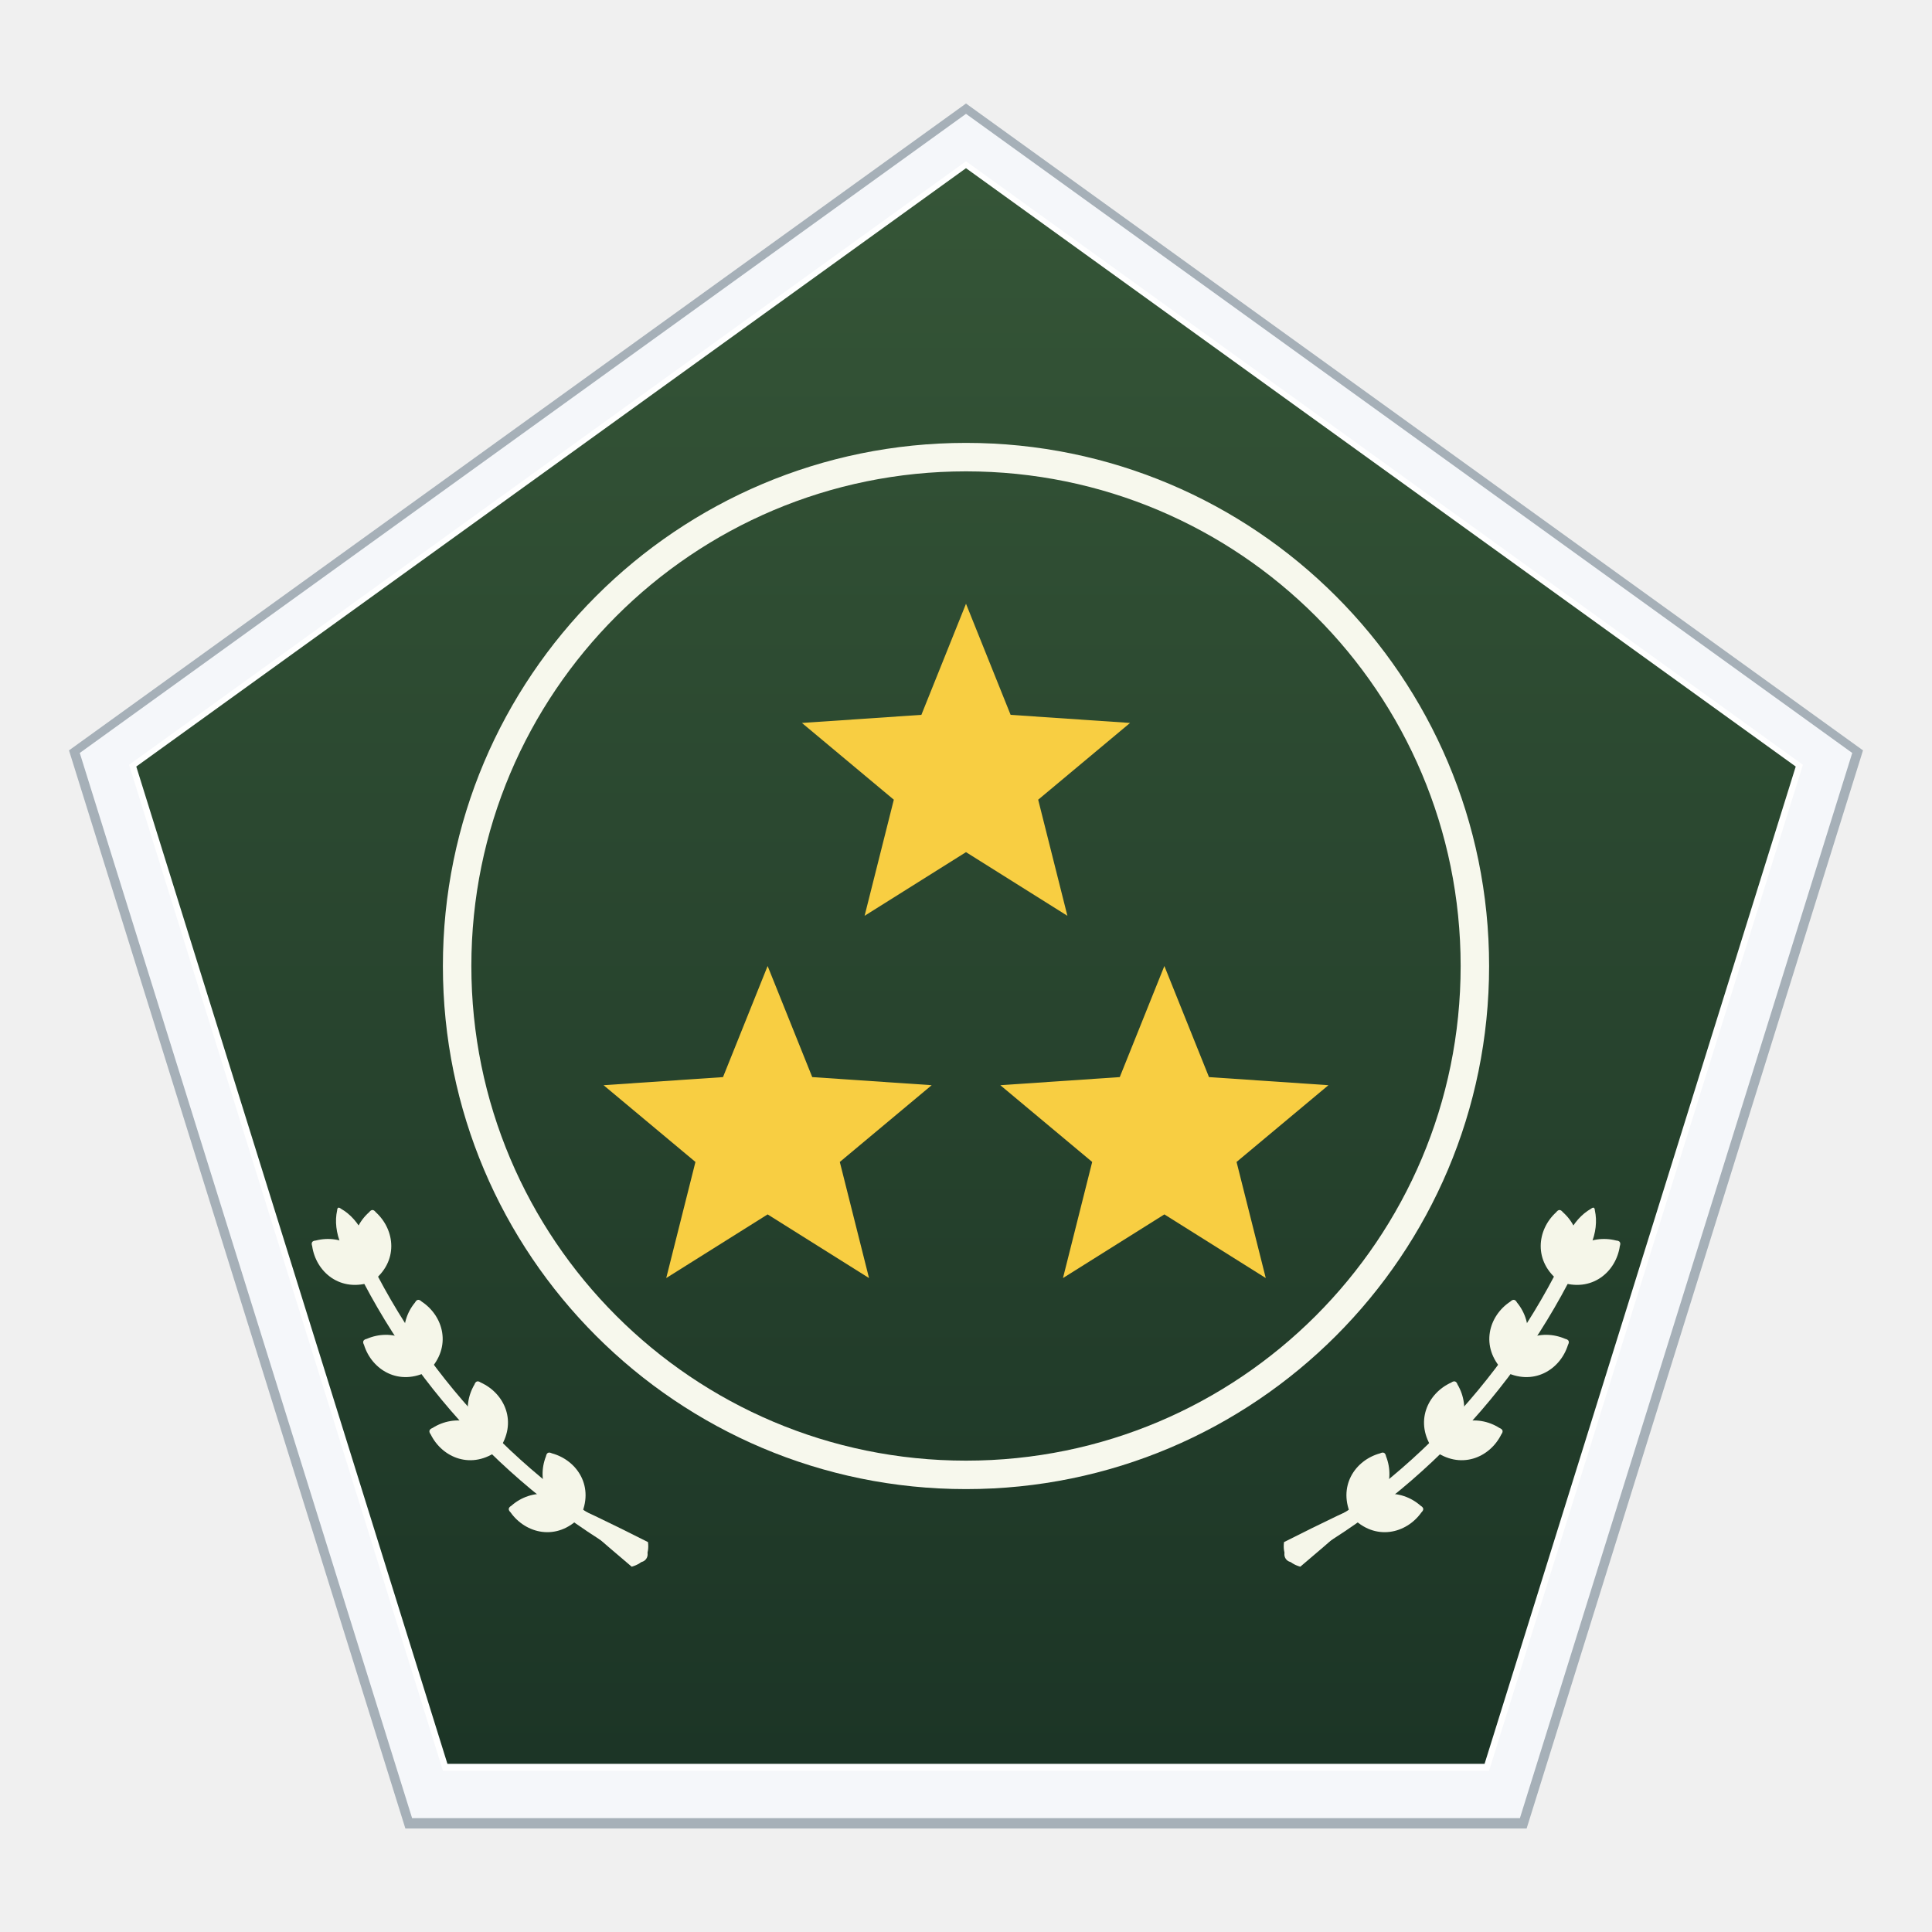
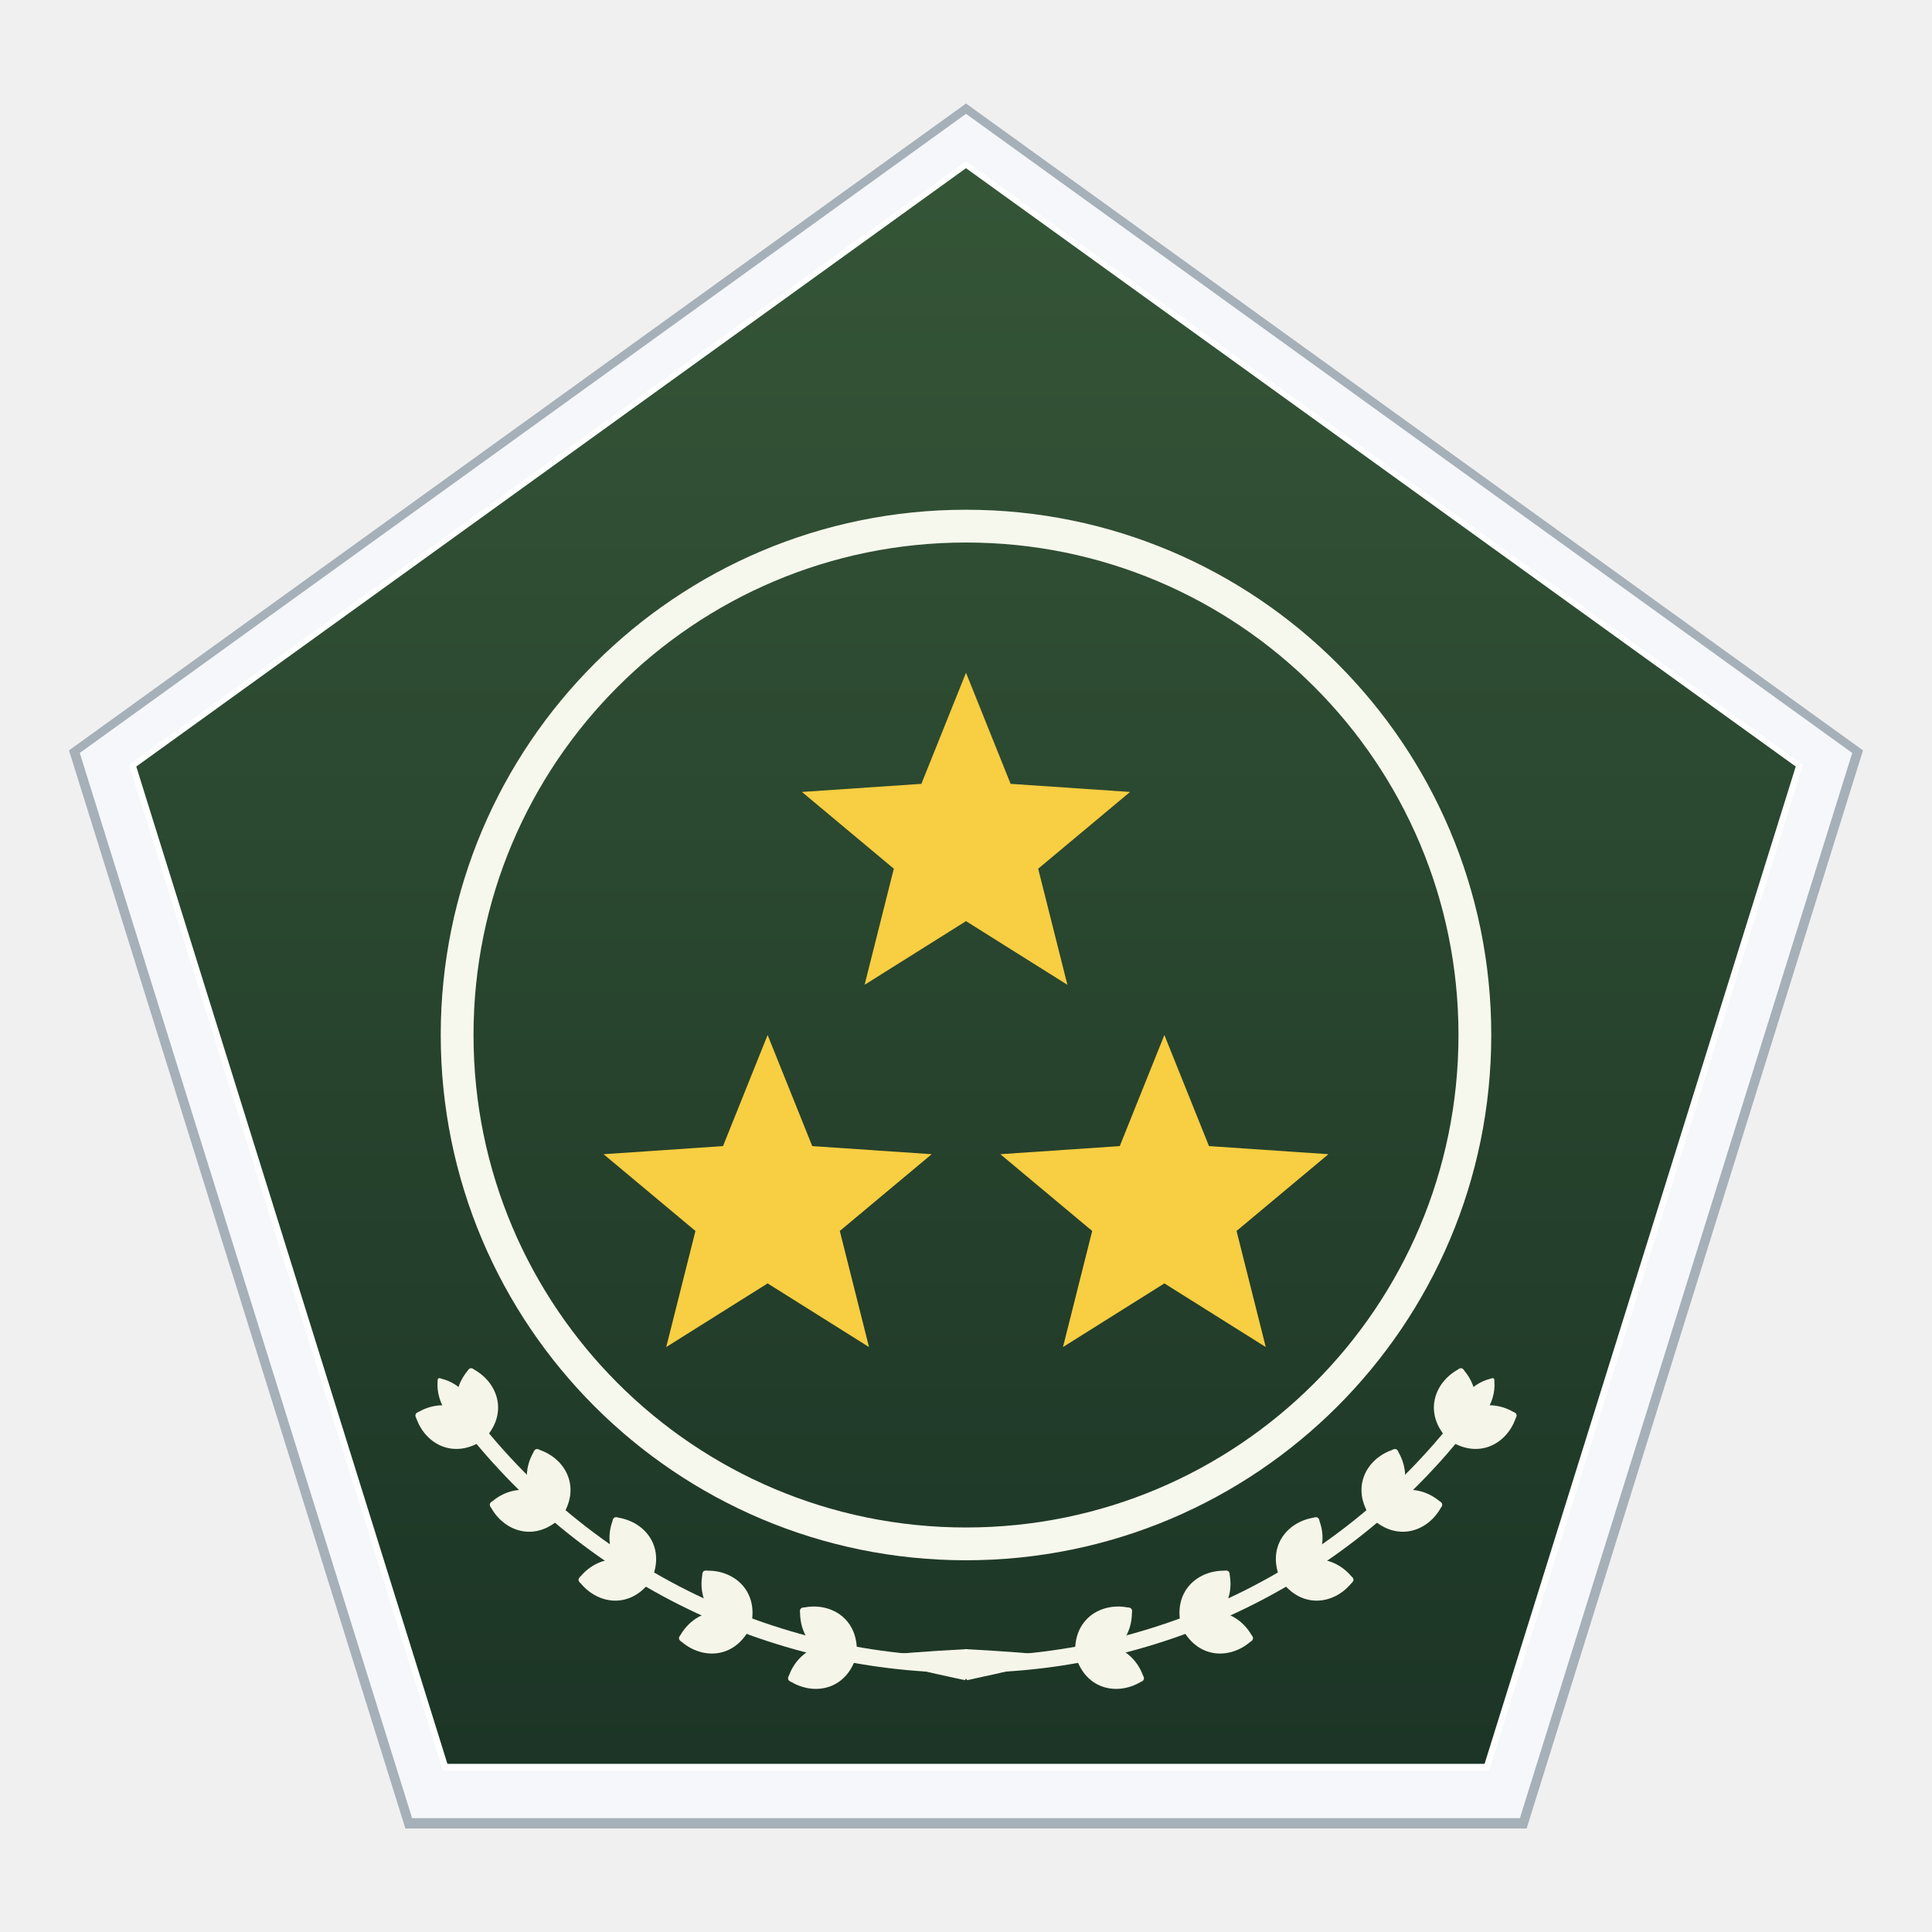
<svg xmlns="http://www.w3.org/2000/svg" viewBox="0 0 224 224" width="896" height="896">
  <defs>
    <linearGradient id="steel" x1="0" y1="0" x2="1" y2="1" gradientUnits="objectBoundingBox">
      <stop offset="0" stop-color="#fafcfd" />
      <stop offset=".28" stop-color="#b3bdc6" />
      <stop offset=".5" stop-color="#f4f7fa" />
      <stop offset=".72" stop-color="#8a959f" />
      <stop offset="1" stop-color="#dfe6ec" />
    </linearGradient>
    <linearGradient id="silverFace" x1="0" y1="0" x2="0.85" y2="1">
      <stop stop-color="#ffffff" />
      <stop offset=".48" stop-color="#e0e7ed" />
      <stop offset="1" stop-color="#a9b4bf" />
    </linearGradient>
    <linearGradient id="silverDark" x1="0" y1="0" x2="1" y2="1">
      <stop stop-color="#26313b" />
      <stop offset=".5" stop-color="#7e8a96" />
      <stop offset="1" stop-color="#1c252d" />
    </linearGradient>
    <linearGradient id="charcoal" x1="0" y1="0" x2="0" y2="1">
      <stop stop-color="#20252b" />
      <stop offset="1" stop-color="#0c1015" />
    </linearGradient>
    <linearGradient id="army" x1="0" y1="0" x2="0" y2="1">
      <stop stop-color="#355537" />
      <stop offset="1" stop-color="#1c3526" />
    </linearGradient>
    <linearGradient id="sapphire" x1="0" y1="0" x2="0" y2="1">
      <stop stop-color="#123b61" />
      <stop offset="1" stop-color="#081f39" />
    </linearGradient>
    <linearGradient id="ruby" x1="0" y1="0" x2="0" y2="1">
      <stop stop-color="#a72436" />
      <stop offset="1" stop-color="#700d21" />
    </linearGradient>
    <linearGradient id="obsidian" x1="0" y1="0" x2="0" y2="1">
      <stop stop-color="#1e2225" />
      <stop offset="1" stop-color="#070b0e" />
    </linearGradient>
    <linearGradient id="crimson" x1="0" y1="0" x2="0" y2="1">
      <stop stop-color="#aa1830" />
      <stop offset="1" stop-color="#5c091b" />
    </linearGradient>
    <linearGradient id="gold" x1="0" y1="0" x2=".8" y2="1">
      <stop stop-color="#fff0a7" />
      <stop offset=".35" stop-color="#f5d66d" />
      <stop offset=".7" stop-color="#dfaf3e" />
      <stop offset="1" stop-color="#b88124" />
    </linearGradient>
    <linearGradient id="supremeGold" x1="0" y1="0" x2="1" y2="1">
      <stop stop-color="#fff5b8" />
      <stop offset=".28" stop-color="#f8db75" />
      <stop offset=".6" stop-color="#eabd4b" />
      <stop offset="1" stop-color="#a7681c" />
    </linearGradient>
  </defs>
  <polygon points="112,12 216,87 177,212 47,212 8,87" fill="#a6b0b8" />
  <polygon points="112,13.2 214.752,87.3 176.22,210.8 47.78,210.8 9.248,87.3" fill="#f5f7fa" />
  <polygon points="112,18.7 209.032,88.675 172.645,205.3 51.355,205.3 14.968,88.675" fill="#ffffff" />
  <polygon points="112,19.5 208.2,88.875 172.125,204.5 51.875,204.5 15.8,88.875" fill="url(#army)" />
-   <circle cx="112" cy="112" r="59" fill="none" data-officer-ring="junior" stroke="#f7f8ed" stroke-width="3.3" />
-   <g data-laurel="mini">
+   <g data-laurel="mini" data-shared-root="112,193" transform="translate(0 8)">
    <g>
-       <path d="M74.185,180.22 A78 78 0 0 1 40.201,142.477" fill="none" stroke="#f5f6e9" stroke-width="1.8" stroke-linecap="round" />
-       <path d="M75.129,178.794 Q68.533,175.454 63.978,173.465 Q67.589,176.88 73.241,181.646 Q75.41,181.031 75.129,178.794Z" fill="#f5f6e9" data-branch-root="tapered" />
-       <path d="M67.261 175.894 C68.996 172.391 66.909 169.296 63.988 168.502 Q63.418 168.222 63.301 168.846 C62.188 171.661 63.417 175.185 67.261 175.894Z" fill="#f5f6e9" />
-       <path d="M67.261 175.894 C65.28 172.524 61.548 172.575 59.283 174.583 Q58.738 174.907 59.195 175.346 C60.941 177.819 64.562 178.722 67.261 175.894Z" fill="#f5f6e9" />
-       <path d="M57.817 168.109 C60.078 164.92 58.501 161.537 55.74 160.295 Q55.221 159.93 55.008 160.528 C53.468 163.134 54.13 166.807 57.817 168.109Z" fill="#f5f6e9" />
-       <path d="M57.817 168.109 C56.388 164.47 52.694 163.936 50.142 165.566 Q49.553 165.8 49.936 166.306 C51.273 169.022 54.709 170.48 57.817 168.109Z" fill="#f5f6e9" />
-       <path d="M49.706 158.942 C52.439 156.146 51.41 152.558 48.878 150.9 Q48.422 150.458 48.118 151.015 C46.19 153.348 46.269 157.08 49.706 158.942Z" fill="#f5f6e9" />
-       <path d="M49.706 158.942 C48.864 155.124 45.299 154.019 42.524 155.23 Q41.905 155.369 42.204 155.928 C43.101 158.82 46.266 160.797 49.706 158.942Z" fill="#f5f6e9" />
-       <path d="M43.13 148.619 C46.266 146.285 45.812 142.58 43.569 140.546 Q43.189 140.039 42.801 140.541 C40.532 142.544 40.026 146.242 43.13 148.619Z" fill="#f5f6e9" />
-       <path d="M43.13 148.619 C42.895 144.717 39.547 143.068 36.617 143.829 Q35.984 143.87 36.192 144.469 C36.625 147.465 39.442 149.914 43.13 148.619Z" fill="#f5f6e9" />
-       <path d="M42.501 147.411 C43.424 144.498 41.678 141.343 39.542 140.15 Q39.114 139.804 39.086 140.353 C38.543 142.739 39.719 146.148 42.501 147.411Z" fill="#f5f6e9" />
+       <path d="M112,185 A73 73 0 0 1 52.202,153.871" fill="none" stroke="#f5f6e9" stroke-width="1.9" stroke-linecap="round" />
+       <path d="M112.142,183.201 Q105.219,183.561 100.58,184.101 Q105.077,185.36 111.858,186.799 Q113.37,185.108 112.142,183.201Z" fill="#f5f6e9" data-branch-root="tapered" />
+       <path d="M99.324 183.891 C99.641 179.768 96.424 177.783 93.293 178.366 Q92.634 178.361 92.763 179.007 C92.78 182.192 95.334 184.978 99.324 183.891Z" fill="#f5f6e9" />
+       <path d="M99.324 183.891 C95.946 181.505 92.593 183.249 91.488 186.236 Q91.146 186.799 91.767 187.02 C94.51 188.638 98.212 187.874 99.324 183.891Z" fill="#f5f6e9" />
+       <path d="M87.033 180.598 C88.061 176.592 85.237 174.079 82.053 174.109 Q81.405 173.99 81.419 174.649 C80.883 177.788 82.915 180.975 87.033 180.598Z" fill="#f5f6e9" />
+       <path d="M87.033 180.598 C84.121 177.661 80.516 178.797 78.909 181.546 Q78.475 182.042 79.047 182.367 C81.467 184.437 85.246 184.327 87.033 180.598Z" fill="#f5f6e9" />
+       <path d="M75.5 175.22 C77.208 171.454 74.864 168.489 71.722 167.965 Q71.105 167.736 71.005 168.387 C69.932 171.385 71.379 174.877 75.5 175.22Z" fill="#f5f6e9" />
+       <path d="M75.5 175.22 C73.142 171.822 69.395 172.315 67.335 174.744 Q66.821 175.156 67.329 175.576 C69.353 178.035 73.093 178.582 75.5 175.22Z" fill="#f5f6e9" />
+       <path d="M65.077 167.921 C67.413 164.509 65.619 161.182 62.616 160.121 Q62.048 159.788 61.836 160.411 C60.259 163.178 61.078 166.868 65.077 167.921Z" fill="#f5f6e9" />
+       <path d="M65.077 167.921 C63.345 164.166 59.569 164 57.118 166.034 Q56.541 166.351 56.968 166.853 C58.534 169.626 62.122 170.814 65.077 167.921Z" fill="#f5f6e9" />
+       <path d="M56.079 158.923 C58.972 155.969 57.783 152.381 55.01 150.815 Q54.509 150.388 54.192 150.965 C52.158 153.416 52.324 157.192 56.079 158.923Z" fill="#f5f6e9" />
+       <path d="M56.079 158.923 C55.025 154.925 51.335 154.106 48.569 155.683 Q47.945 155.895 48.279 156.463 C49.34 159.466 52.667 161.26 56.079 158.923Z" fill="#f5f6e9" />
+       <path d="M55.268 157.94 C55.788 154.918 53.539 152.397 51.175 151.847 Q50.687 151.635 50.738 152.165 C50.531 154.582 52.233 157.501 55.268 157.94Z" fill="#f5f6e9" />
    </g>
    <g transform="translate(224 0) scale(-1 1)">
-       <path d="M74.185,180.22 A78 78 0 0 1 40.201,142.477" fill="none" stroke="#f5f6e9" stroke-width="1.8" stroke-linecap="round" />
-       <path d="M75.129,178.794 Q68.533,175.454 63.978,173.465 Q67.589,176.88 73.241,181.646 Q75.41,181.031 75.129,178.794Z" fill="#f5f6e9" data-branch-root="tapered" />
-       <path d="M67.261 175.894 C68.996 172.391 66.909 169.296 63.988 168.502 Q63.418 168.222 63.301 168.846 C62.188 171.661 63.417 175.185 67.261 175.894Z" fill="#f5f6e9" />
-       <path d="M67.261 175.894 C65.28 172.524 61.548 172.575 59.283 174.583 Q58.738 174.907 59.195 175.346 C60.941 177.819 64.562 178.722 67.261 175.894Z" fill="#f5f6e9" />
-       <path d="M57.817 168.109 C60.078 164.92 58.501 161.537 55.74 160.295 Q55.221 159.93 55.008 160.528 C53.468 163.134 54.13 166.807 57.817 168.109Z" fill="#f5f6e9" />
-       <path d="M57.817 168.109 C56.388 164.47 52.694 163.936 50.142 165.566 Q49.553 165.8 49.936 166.306 C51.273 169.022 54.709 170.48 57.817 168.109Z" fill="#f5f6e9" />
-       <path d="M49.706 158.942 C52.439 156.146 51.41 152.558 48.878 150.9 Q48.422 150.458 48.118 151.015 C46.19 153.348 46.269 157.08 49.706 158.942Z" fill="#f5f6e9" />
-       <path d="M49.706 158.942 C48.864 155.124 45.299 154.019 42.524 155.23 Q41.905 155.369 42.204 155.928 C43.101 158.82 46.266 160.797 49.706 158.942Z" fill="#f5f6e9" />
-       <path d="M43.13 148.619 C46.266 146.285 45.812 142.58 43.569 140.546 Q43.189 140.039 42.801 140.541 C40.532 142.544 40.026 146.242 43.13 148.619Z" fill="#f5f6e9" />
-       <path d="M43.13 148.619 C42.895 144.717 39.547 143.068 36.617 143.829 Q35.984 143.87 36.192 144.469 C36.625 147.465 39.442 149.914 43.13 148.619Z" fill="#f5f6e9" />
-       <path d="M42.501 147.411 C43.424 144.498 41.678 141.343 39.542 140.15 Q39.114 139.804 39.086 140.353 C38.543 142.739 39.719 146.148 42.501 147.411Z" fill="#f5f6e9" />
+       <path d="M112,185 A73 73 0 0 1 52.202,153.871" fill="none" stroke="#f5f6e9" stroke-width="1.9" stroke-linecap="round" />
+       <path d="M112.142,183.201 Q105.219,183.561 100.58,184.101 Q105.077,185.36 111.858,186.799 Q113.37,185.108 112.142,183.201Z" fill="#f5f6e9" data-branch-root="tapered" />
+       <path d="M99.324 183.891 C99.641 179.768 96.424 177.783 93.293 178.366 Q92.634 178.361 92.763 179.007 C92.78 182.192 95.334 184.978 99.324 183.891Z" fill="#f5f6e9" />
+       <path d="M99.324 183.891 C95.946 181.505 92.593 183.249 91.488 186.236 Q91.146 186.799 91.767 187.02 C94.51 188.638 98.212 187.874 99.324 183.891Z" fill="#f5f6e9" />
+       <path d="M87.033 180.598 C88.061 176.592 85.237 174.079 82.053 174.109 Q81.405 173.99 81.419 174.649 C80.883 177.788 82.915 180.975 87.033 180.598Z" fill="#f5f6e9" />
+       <path d="M87.033 180.598 C84.121 177.661 80.516 178.797 78.909 181.546 Q78.475 182.042 79.047 182.367 C81.467 184.437 85.246 184.327 87.033 180.598Z" fill="#f5f6e9" />
+       <path d="M75.5 175.22 C77.208 171.454 74.864 168.489 71.722 167.965 Q71.105 167.736 71.005 168.387 C69.932 171.385 71.379 174.877 75.5 175.22Z" fill="#f5f6e9" />
+       <path d="M75.5 175.22 C73.142 171.822 69.395 172.315 67.335 174.744 Q66.821 175.156 67.329 175.576 C69.353 178.035 73.093 178.582 75.5 175.22Z" fill="#f5f6e9" />
+       <path d="M65.077 167.921 C67.413 164.509 65.619 161.182 62.616 160.121 Q62.048 159.788 61.836 160.411 C60.259 163.178 61.078 166.868 65.077 167.921Z" fill="#f5f6e9" />
+       <path d="M65.077 167.921 C63.345 164.166 59.569 164 57.118 166.034 Q56.541 166.351 56.968 166.853 C58.534 169.626 62.122 170.814 65.077 167.921Z" fill="#f5f6e9" />
+       <path d="M56.079 158.923 C58.972 155.969 57.783 152.381 55.01 150.815 Q54.509 150.388 54.192 150.965 C52.158 153.416 52.324 157.192 56.079 158.923Z" fill="#f5f6e9" />
+       <path d="M56.079 158.923 C55.025 154.925 51.335 154.106 48.569 155.683 Q47.945 155.895 48.279 156.463 C49.34 159.466 52.667 161.26 56.079 158.923Z" fill="#f5f6e9" />
+       <path d="M55.268 157.94 C55.788 154.918 53.539 152.397 51.175 151.847 Q50.687 151.635 50.738 152.165 C50.531 154.582 52.233 157.501 55.268 157.94Z" fill="#f5f6e9" />
    </g>
  </g>
-   <g data-star-count="3" data-star-radius="20">
-     <polygon points="112,70 117.173,82.881 131.021,83.82 120.369,92.719 123.756,106.18 112,98.8 100.244,106.18 103.631,92.719 92.979,83.82 106.827,82.881" fill="#f8ce42" data-star-style="flat" />
-     <polygon points="89,112 94.173,124.881 108.021,125.82 97.369,134.719 100.756,148.18 89,140.8 77.244,148.18 80.631,134.719 69.979,125.82 83.827,124.881" fill="#f8ce42" data-star-style="flat" />
-     <polygon points="135,112 140.173,124.881 154.021,125.82 143.369,134.719 146.756,148.18 135,140.8 123.244,148.18 126.631,134.719 115.979,125.82 129.827,124.881" fill="#f8ce42" data-star-style="flat" />
+   <circle cx="112" cy="120" r="59" fill="none" data-officer-ring="junior" stroke="#f7f8ed" stroke-width="3.8" />
+   <g data-junior-stars="centered" transform="translate(0 8)">
+     <g data-star-count="3" data-star-radius="20">
+       <polygon points="112,70 117.173,82.881 131.021,83.82 120.369,92.719 123.756,106.18 112,98.8 100.244,106.18 103.631,92.719 92.979,83.82 106.827,82.881" fill="#f8ce42" data-star-style="flat" />
+       <polygon points="89,112 94.173,124.881 108.021,125.82 97.369,134.719 100.756,148.18 89,140.8 77.244,148.18 80.631,134.719 69.979,125.82 83.827,124.881" fill="#f8ce42" data-star-style="flat" />
+       <polygon points="135,112 140.173,124.881 154.021,125.82 143.369,134.719 146.756,148.18 135,140.8 123.244,148.18 126.631,134.719 115.979,125.82 129.827,124.881" fill="#f8ce42" data-star-style="flat" />
+     </g>
  </g>
</svg>
